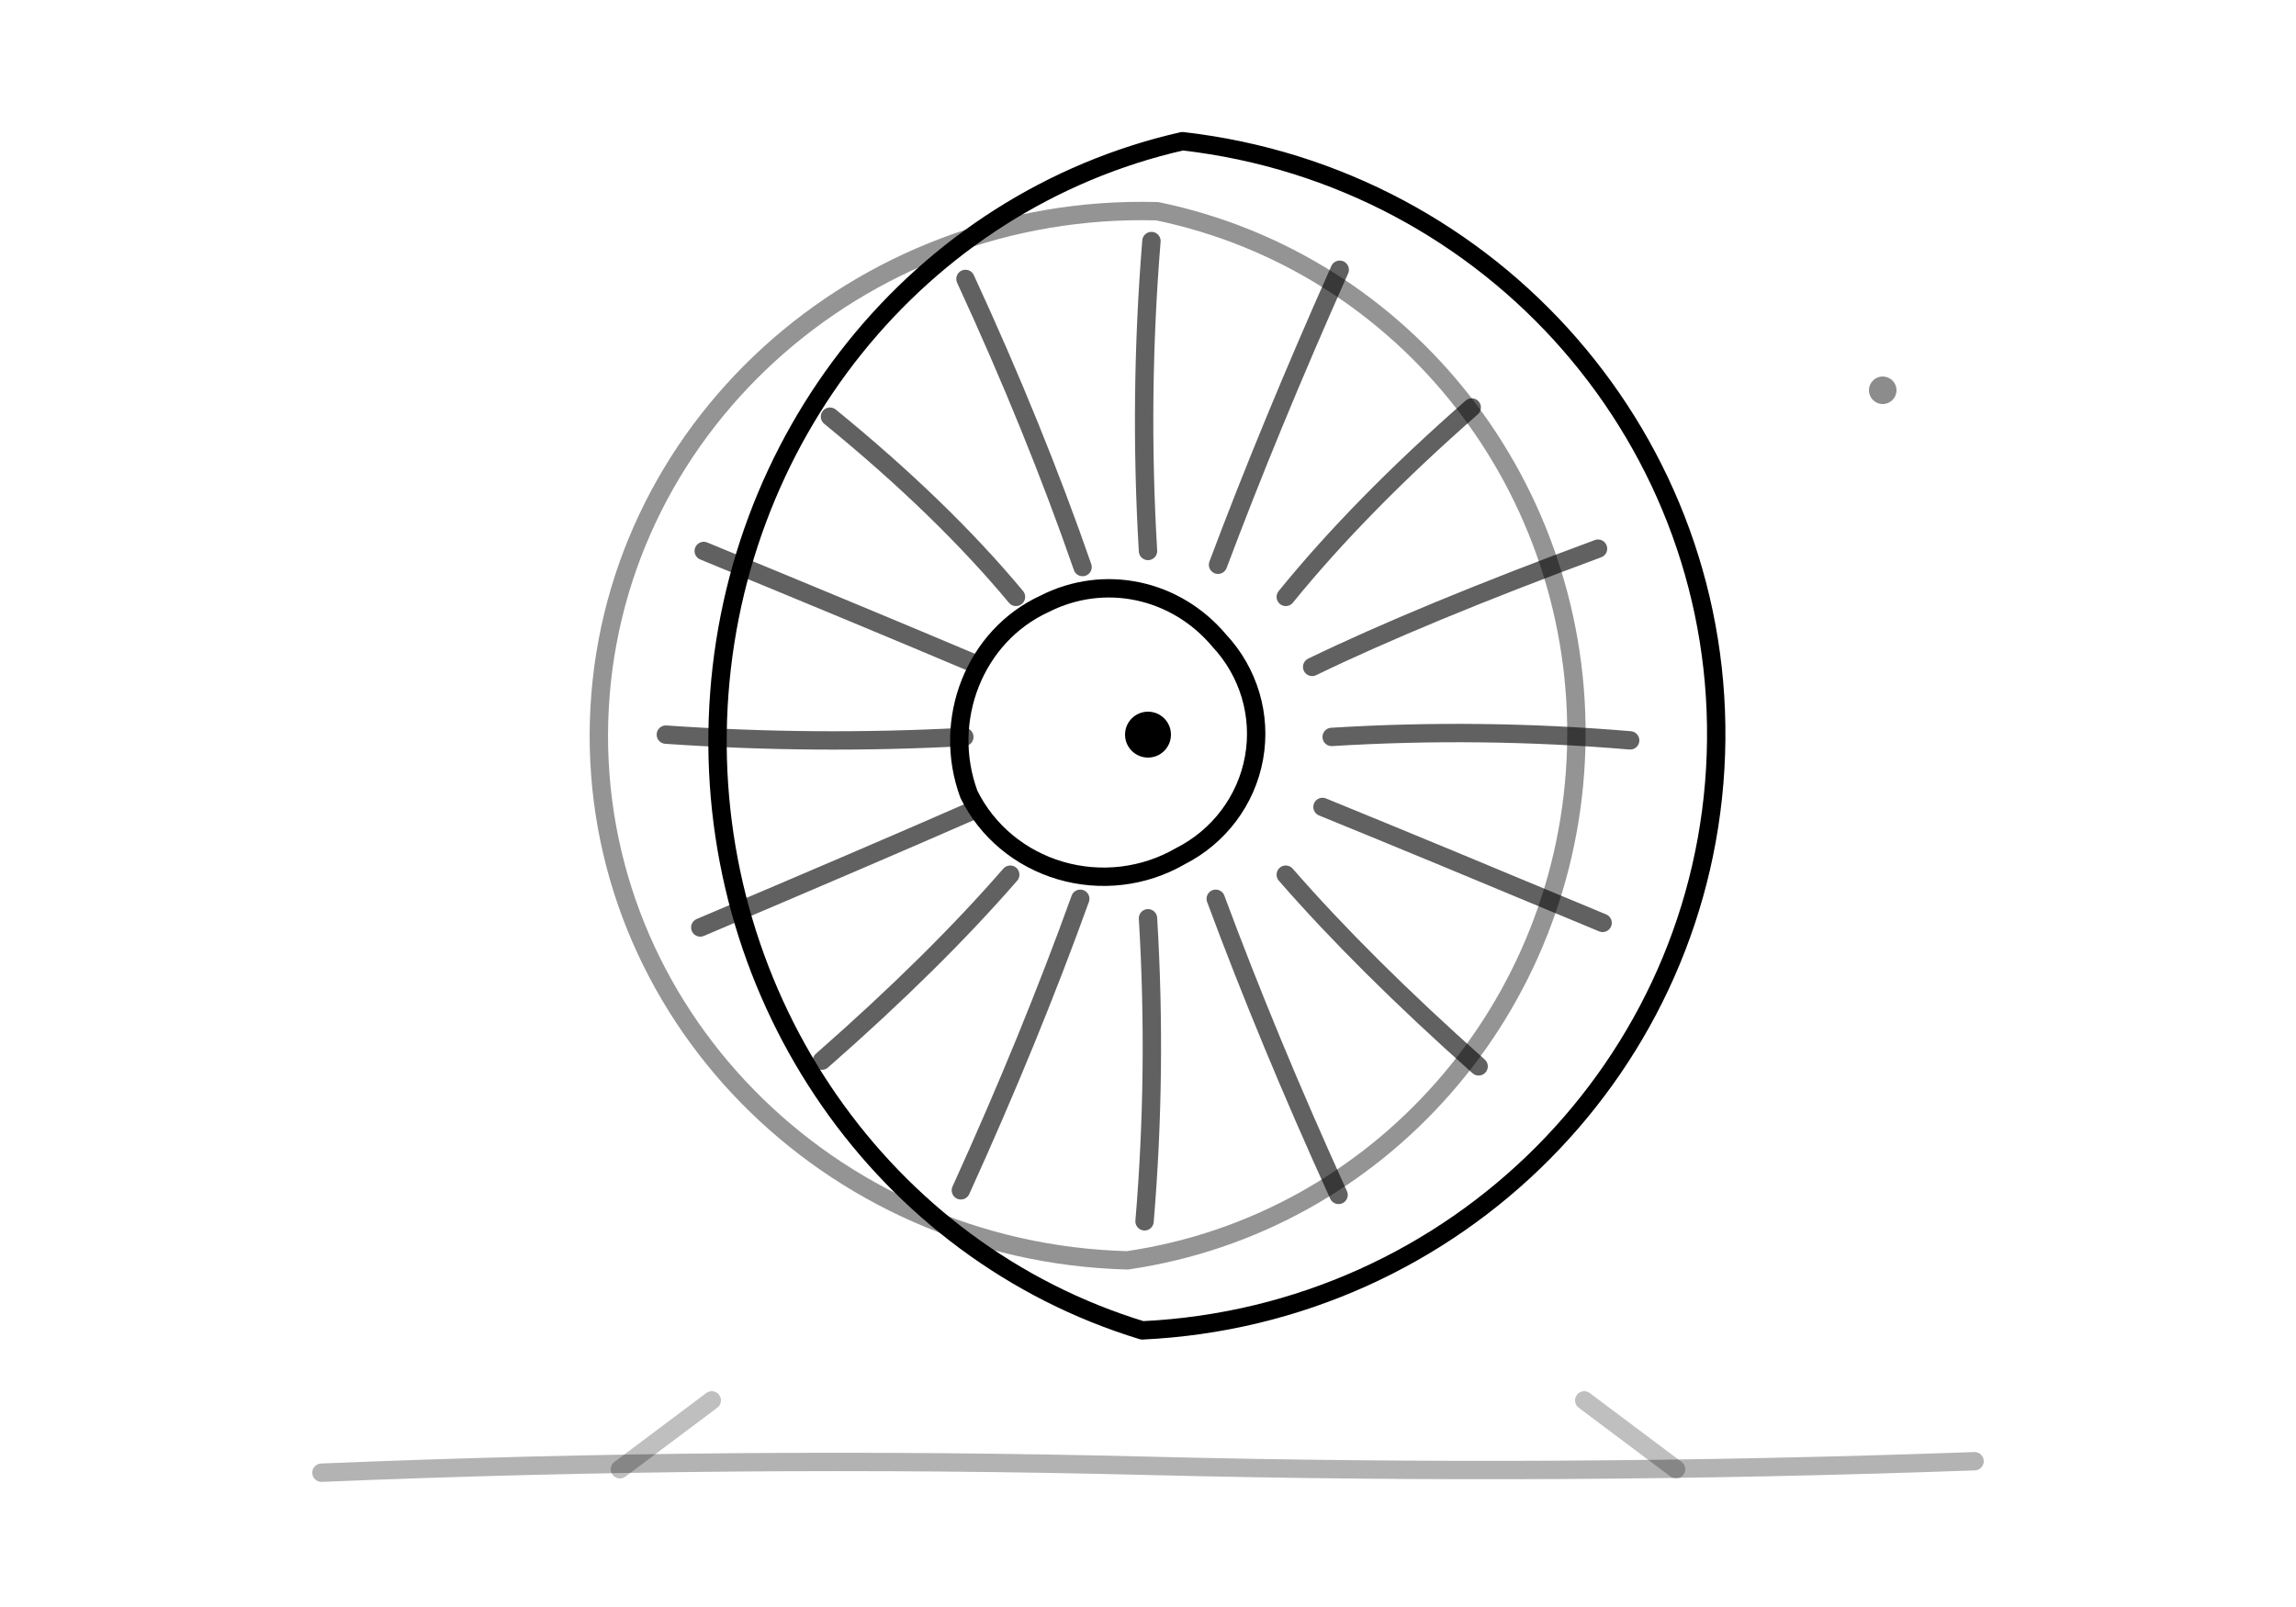
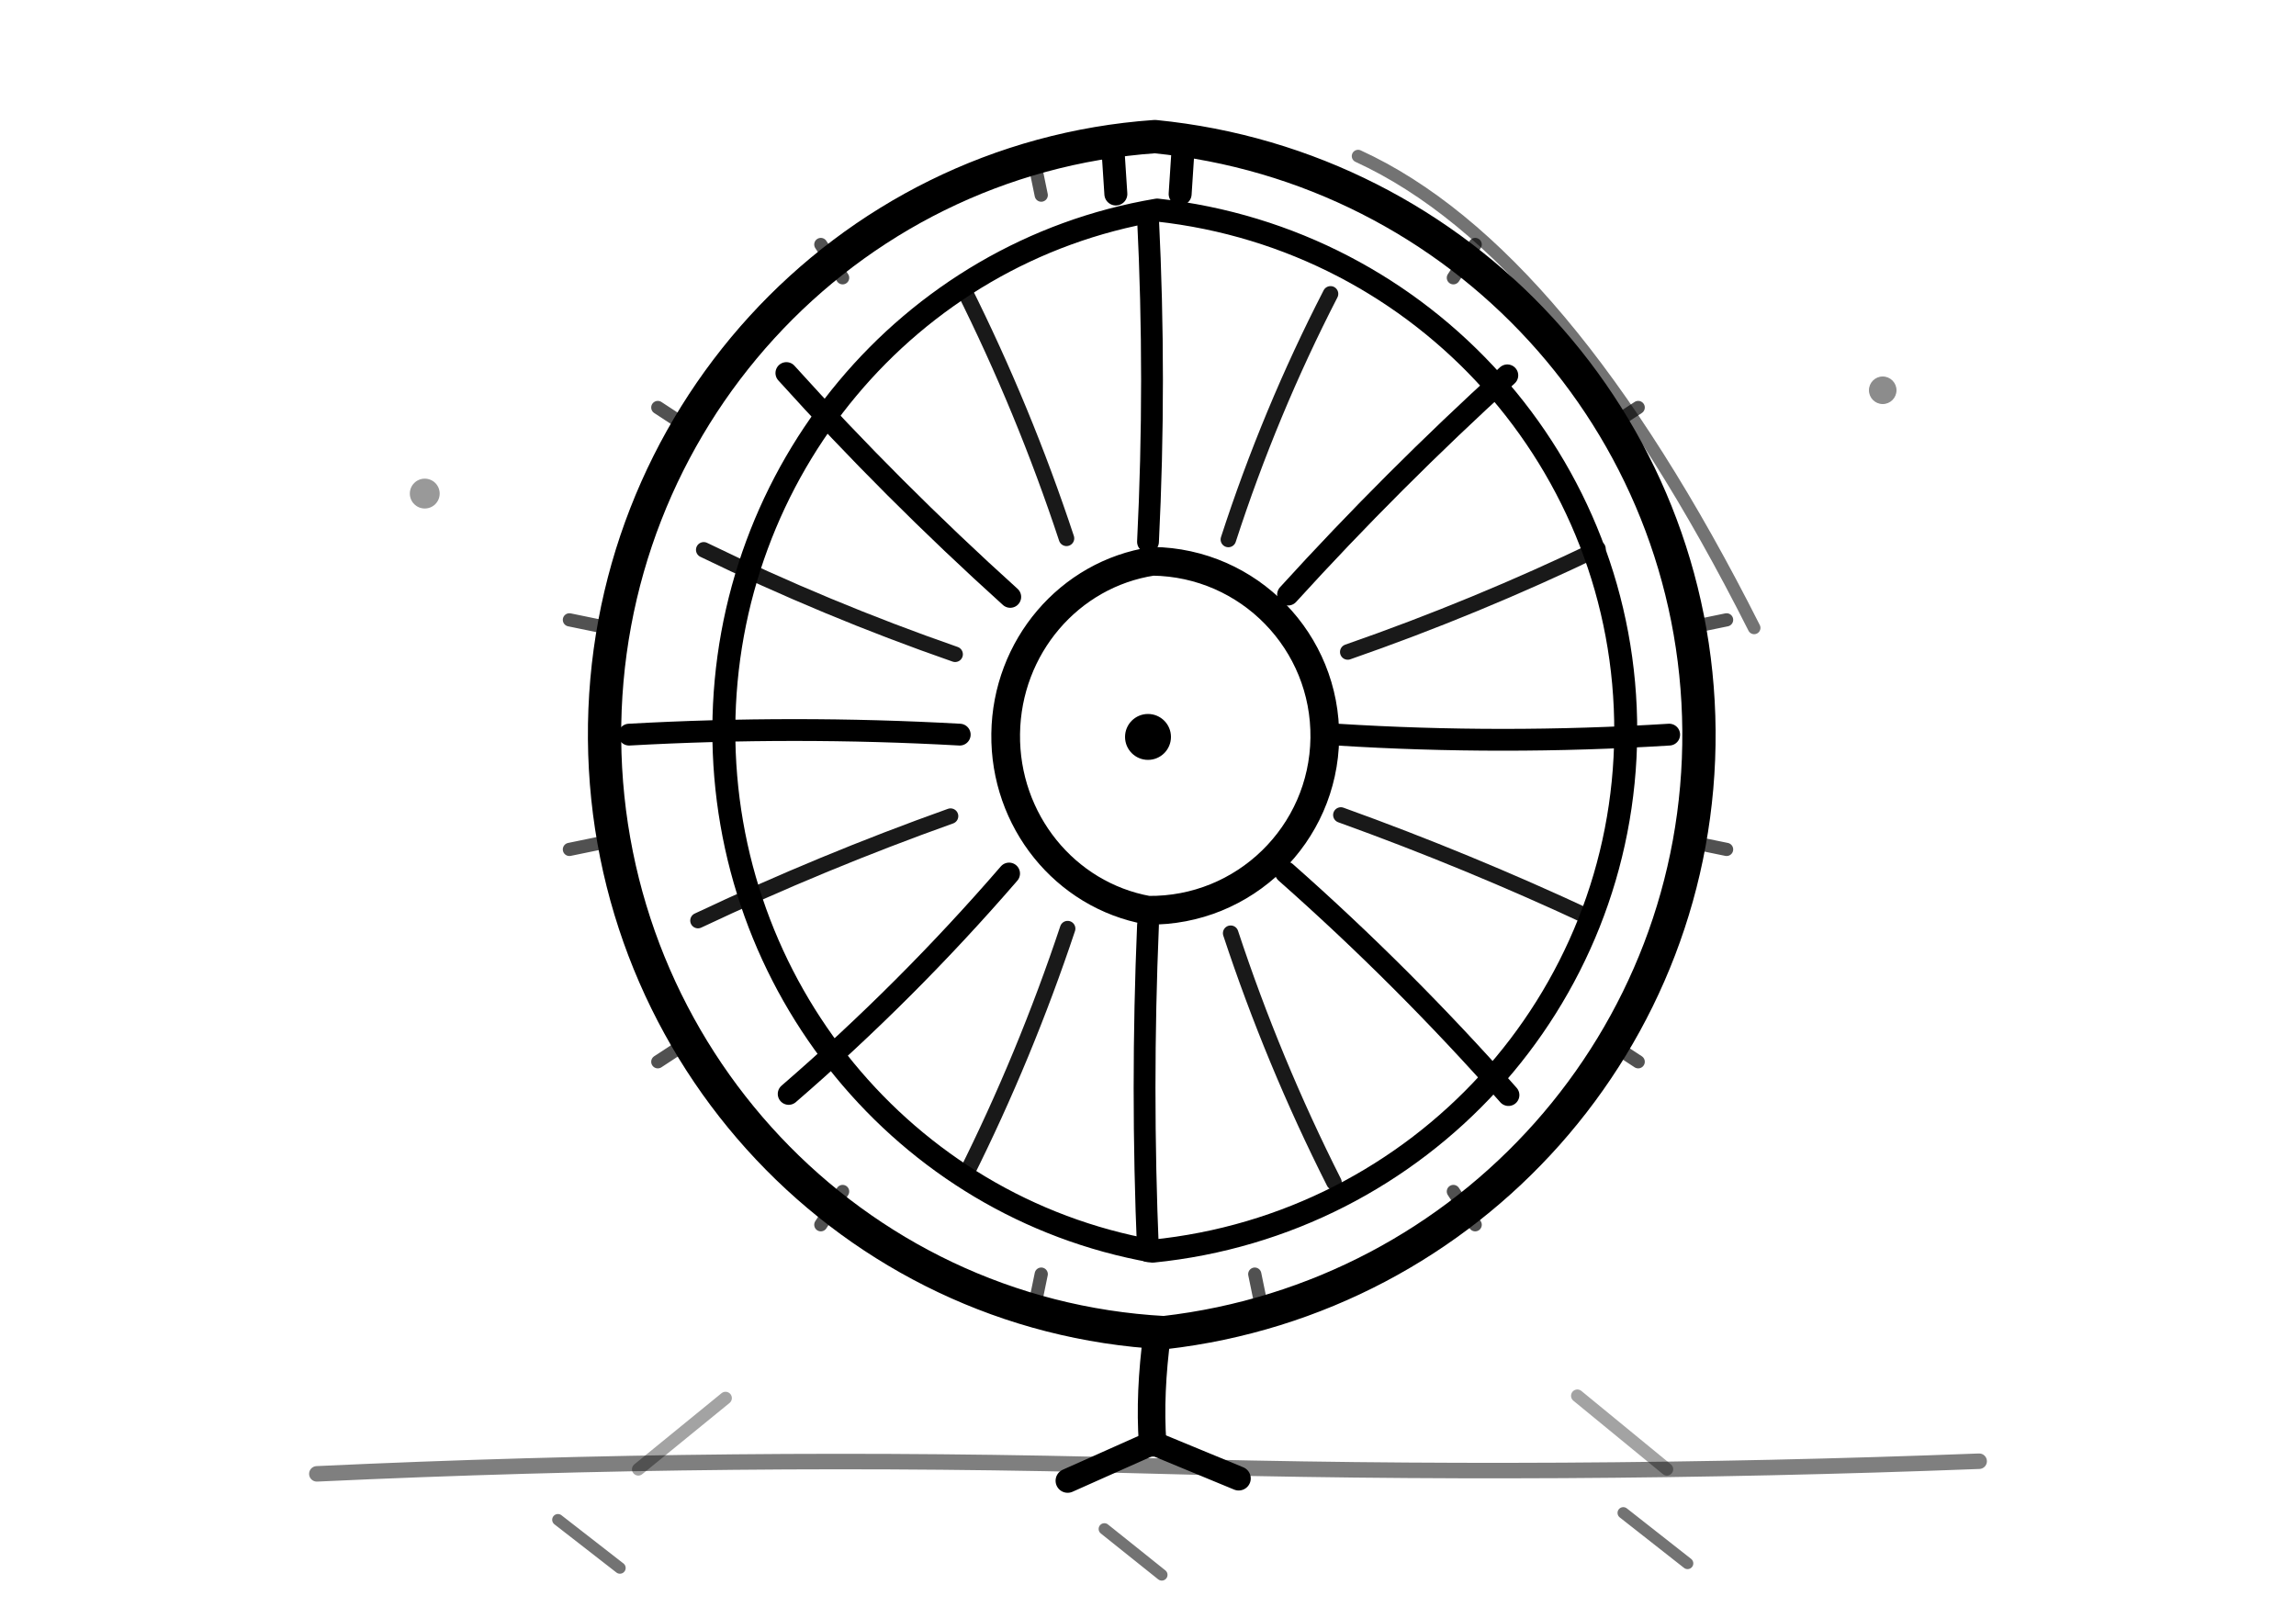
<svg class="a-rose" viewBox="0 0 200 140" fill="none" stroke="currentColor" stroke-width="1.6" stroke-linecap="round" stroke-linejoin="round">
-   <path d="M103 12.3a52.5 52 0 0 1-3.5 103.6A51.5 53.5 0 0 1 103 12.3" pathLength="100" />
-   <path d="M100.8 18.4a45.6 46.4 0 0 1-2.6 91.4A46.8 45.2 0 0 1 100.8 18.4" opacity=".42" pathLength="100" />
-   <path class="turn" d="M100 48q-.8-13.5.3-27M106.1 49.2q4.5-12 10.6-25.7M112 52q6.5-8 16.2-16.5M114.3 58.1q9.5-4.6 24.9-10.3M116 64.2q13-.8 26 .3M115.2 70.3q9.8 4 24.4 10.1M112 76.2q6.8 7.8 16.8 16.7M105.9 78.3q4.6 12.4 10.7 25.8M100 80q.8 13.3-.3 26.4M94.1 78.3q-4.4 12.2-10.4 25.4M88 76.2q-6.6 7.6-16.4 16.2M85 70.5q-9.6 4.2-24 10.3M84 64.2q-13 .7-26-.2M85.1 57.9q-9.7-4.1-23.8-9.9M88.5 52q-6.4-7.7-16.2-15.7M94.3 49.4q-4.2-12.1-10.2-25.1" opacity=".62" pathLength="100" />
-   <path d="M91 52.6a12.8 13.4 0 0 1 15.2 3.2 12.2 12 0 0 1-3.4 18.8 13 12.6 0 0 1-18.4-5.4 12.4 13 0 0 1 6.6-16.6" pathLength="100" />
-   <circle cx="100" cy="64" r="2" fill="currentColor" stroke="none" />
-   <path d="M28 128.3q36-1.5 72-.6t72-.4" opacity=".3" pathLength="100" />
-   <path d="M62 122l-8 6M138 122l8 6" opacity=".25" pathLength="100" />
+   <path d="M100.6 11.9a52.6 52.4 0 0 1 .8 104.2 51.5 52.2 0 0 1-.8-104.2" stroke-width="2.9" pathLength="100" />
+   <path d="M118.3 13.6q17.9 8.2 34.5 41.1" opacity=".55" stroke-width="1.1" pathLength="100" />
+   <path d="M100.8 18.3a45.8 45.6 0 0 1-.4 90.7 45.1 46 0 0 1 .4-90.7" stroke-width="2" pathLength="100" />
+   <path class="turn" d="M100 47.2q.7-14.1 0-28.2M112.2 51.8q9.1-10 19.1-19.1M116.5 64q14.4.9 28.9 0M112 76q10.3 9.1 19.4 19.4M100 80.6q-.6 14.2 0 28.4M87.9 76.1q-8.9 10.3-19.2 19.2M83.6 64q-14.4-.8-28.8 0M88 52q-10.3-9.3-19.5-19.5" stroke-width="1.9" pathLength="100" />
+   <path class="turn" d="M107 47q3.6-11.1 8.9-21.4M117.4 56.8q11.2-3.9 21.8-9M116.8 71q11.1 4 21.8 9M107.2 81.3q3.7 11.2 9 21.7M93 80.9q-3.7 11.1-8.9 21.5M82.8 71.1q-11.2 4-22 9.1M83.2 57q-11.2-3.9-21.9-9.1M92.9 46.9q-3.7-11.2-9-21.8" opacity=".9" stroke-width="1.35" pathLength="100" />
+   <path d="M126.6 24.2l1.9-2.9M139.8 37.4l2.9-1.9M147 54.7l3.4-.7M147 73.3l3.4.7M139.8 90.6l2.9 1.9M126.6 103.8l1.9 2.9M109.3 111l.7 3.4M90.7 111l-.7 3.4M73.4 103.8l-1.9 2.9M60.2 90.6l-2.9 1.9M53 73.3l-3.4.7M53 54.7l-3.4-.7M60.2 37.4l-2.9-1.9M73.4 24.2l-1.9-2.9M90.7 17l-.7-3.4" opacity=".68" stroke-width="1.15" pathLength="100" />
+   <path d="M97.2 16.9l-.3-4.6M102.8 16.9l.3-4.6" stroke-width="2" pathLength="100" />
+   <path d="M96.9 12.5l6.1 0" stroke-width="1.6" pathLength="100" />
+   <path d="M100.4 48.9a15.2 15.2 0 0 1-.4 30.4 15 15.4 0 0 1 .4-30.4" stroke-width="2.5" pathLength="100" />
+   <circle cx="100" cy="64.2" r="2" fill="currentColor" stroke="none" />
+   <path d="M100.8 116.2q-.7 5.2-.4 9.5" stroke-width="2.4" pathLength="100" />
+   <path d="M100.4 125.7l-7.4 3.3M100.4 125.7l7.5 3.1" stroke-width="2.1" pathLength="100" />
+   <path d="M27.6 128.4q36.4-1.7 72.4-.7t72.4-.4" opacity=".5" stroke-width="1.35" pathLength="100" />
+   <path d="M48.6 132.4l5.4 4.2M96.2 133.2l5 4M141.4 131.8l5.6 4.4" opacity=".55" stroke-width="1" pathLength="100" />
+   <path d="M63.2 121.8l-7.6 6.2M137.4 121.6l7.8 6.4" opacity=".36" stroke-width="1.1" pathLength="100" />
  <circle cx="164" cy="34" r="1.2" fill="currentColor" stroke="none" opacity=".45" />
+   <circle cx="37" cy="43" r="1.3" fill="currentColor" stroke="none" opacity=".4" />
</svg>
